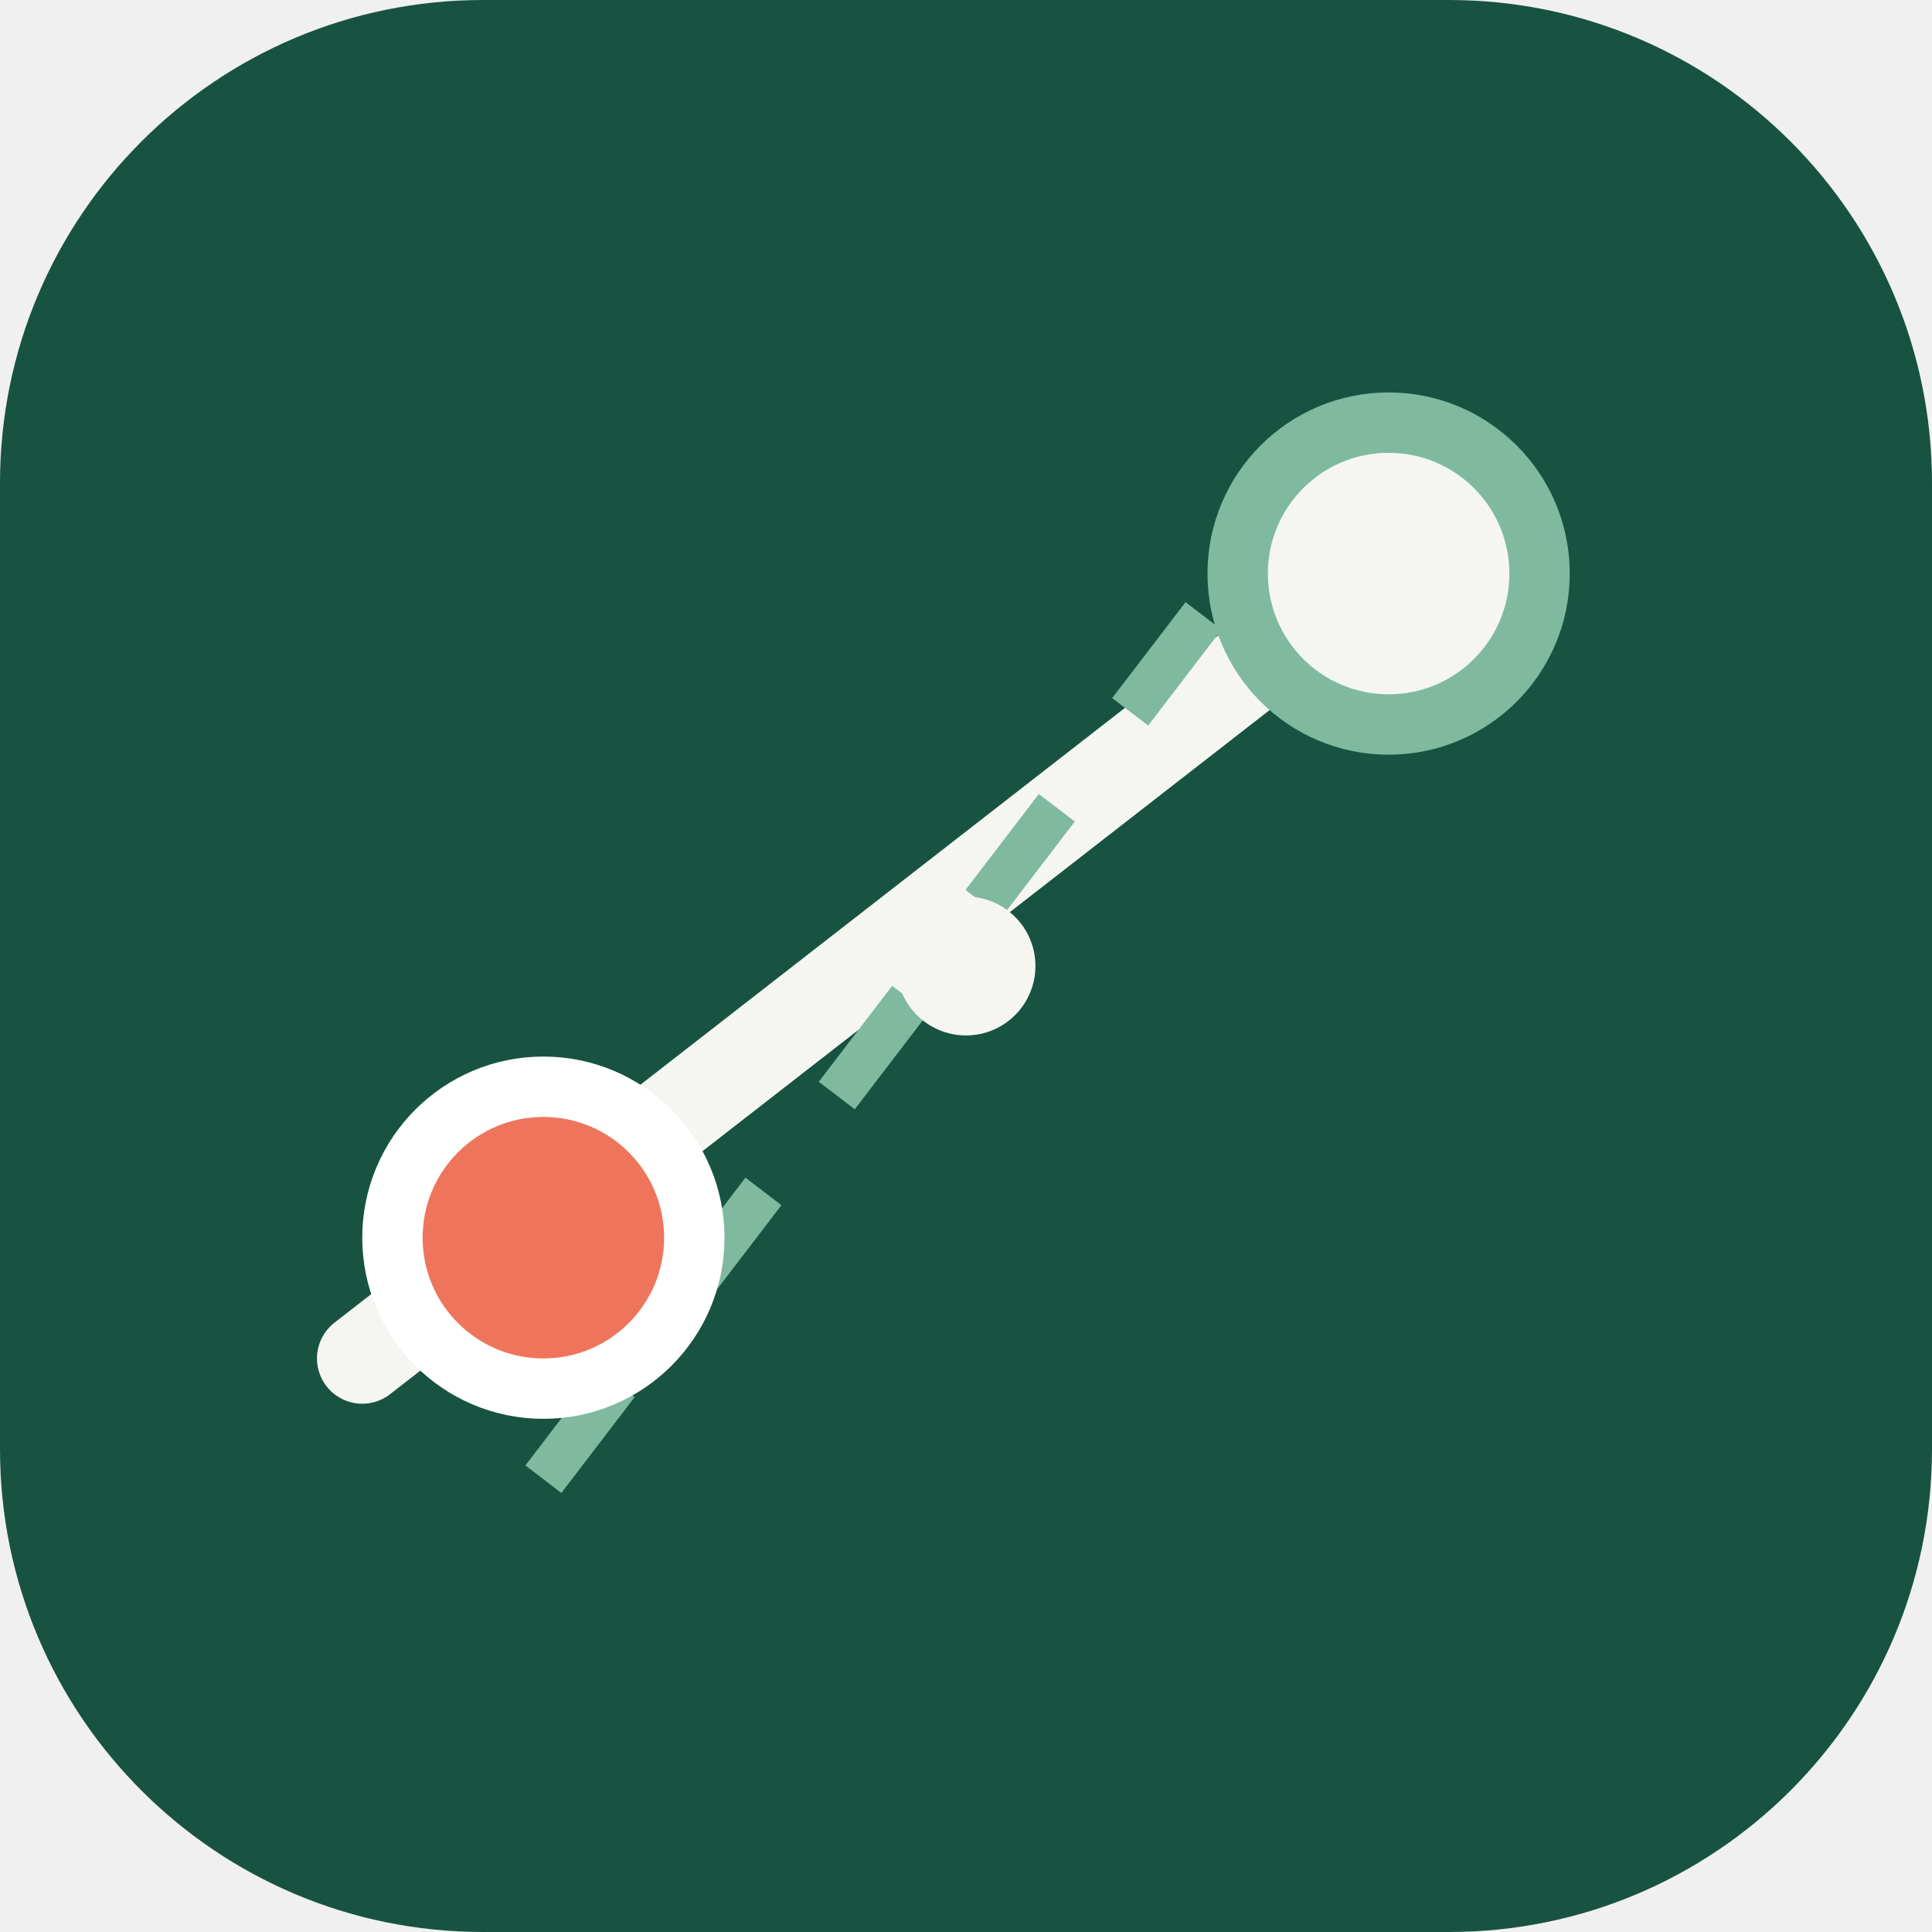
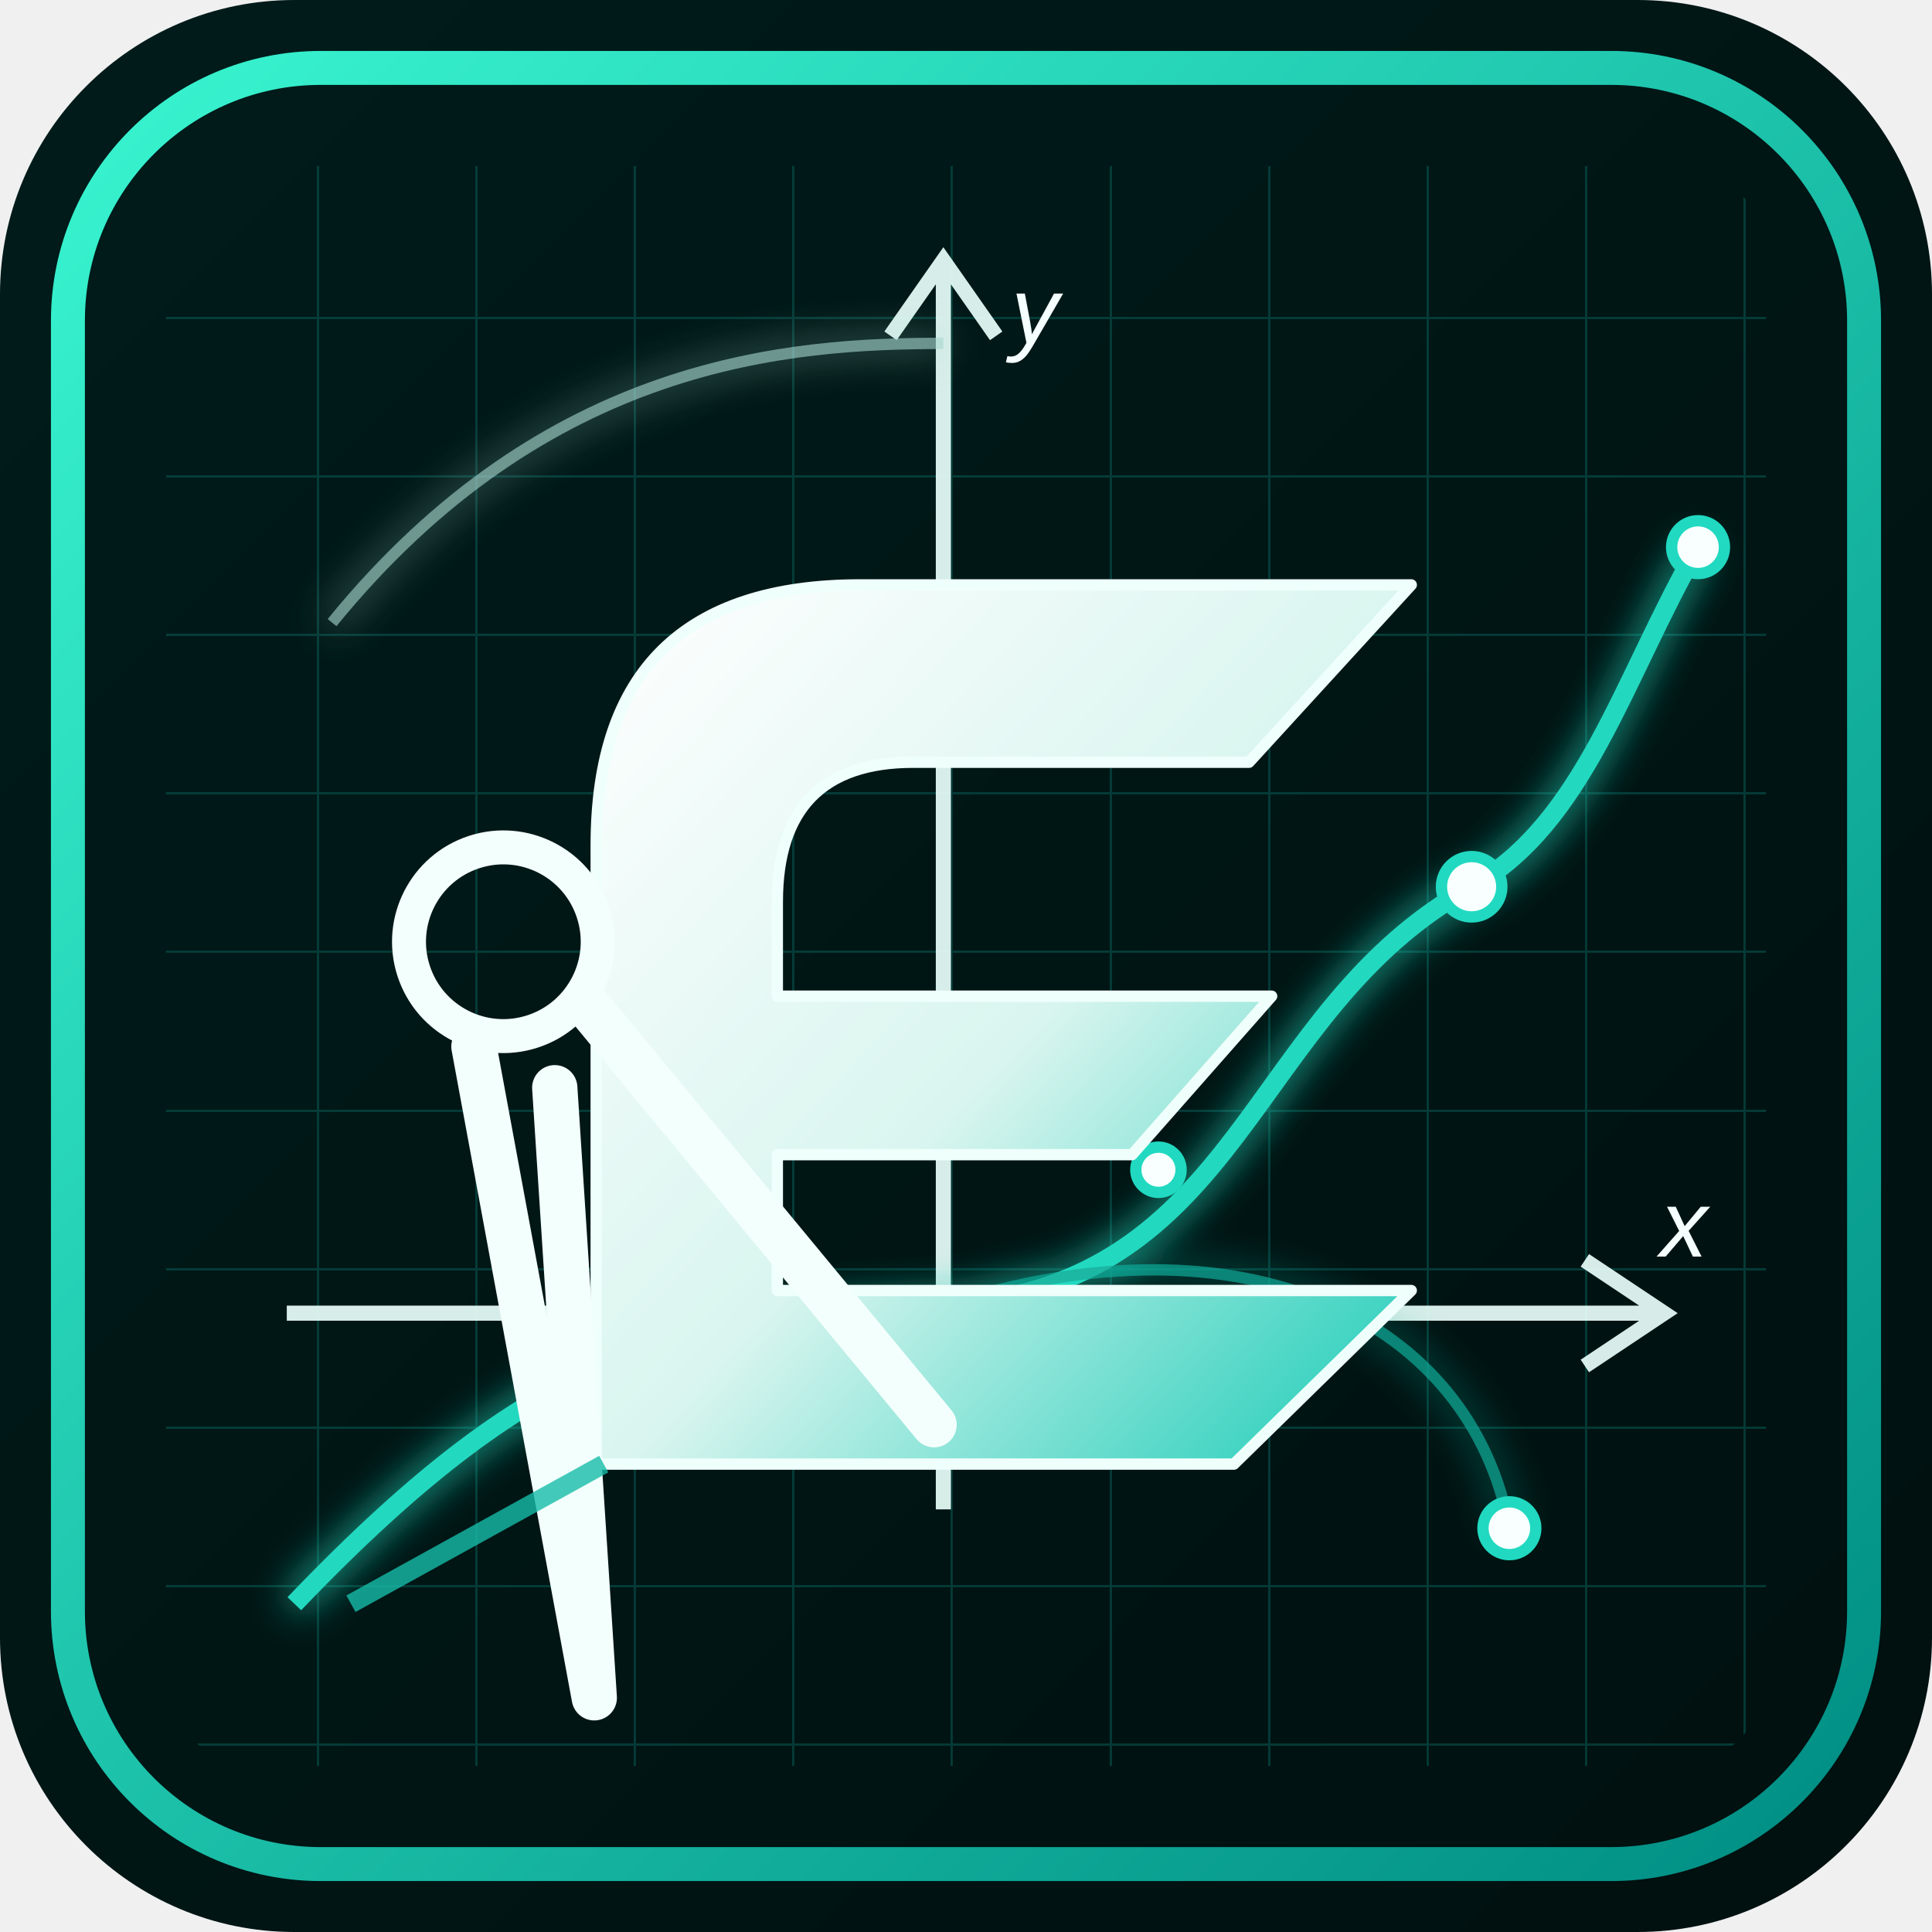
- <svg xmlns="http://www.w3.org/2000/svg" viewBox="0 0 64 64">
-   <rect width="64" height="64" rx="16" fill="#185342" />
-   <path d="M12 45 48 17" fill="none" stroke="#f5f6f2" stroke-width="3" stroke-linecap="round" />
-   <path d="M18 49 44 15" fill="none" stroke="#7fbaa0" stroke-width="1.5" stroke-dasharray="4 4" />
-   <circle cx="18" cy="41" r="5" fill="#ee755b" stroke="#fff" stroke-width="2" />
-   <circle cx="46" cy="19" r="5" fill="#f5f6f2" stroke="#7fbaa0" stroke-width="2" />
-   <circle cx="32" cy="32" r="2.3" fill="#f5f6f2" />
+ <svg xmlns="http://www.w3.org/2000/svg" width="512" height="512" viewBox="0 0 512 512">
+   <defs>
+     <linearGradient id="bg" x1="0" y1="0" x2="1" y2="1">
+       <stop stop-color="#001c1b" />
+       <stop offset="1" stop-color="#00100f" />
+     </linearGradient>
+     <linearGradient id="edge" x1="0" y1="0" x2="1" y2="1">
+       <stop stop-color="#39f5d0" />
+       <stop offset="1" stop-color="#008d83" />
+     </linearGradient>
+     <linearGradient id="mark" x1="0" y1="0" x2="1" y2="1">
+       <stop stop-color="#fff" />
+       <stop offset=".52" stop-color="#d9f5ef" />
+       <stop offset="1" stop-color="#18cbb6" />
+     </linearGradient>
+     <pattern id="grid" width="42" height="42" patternUnits="userSpaceOnUse">
+       <path d="M42 0H0V42" fill="none" stroke="#0a5a53" stroke-width="1.2" opacity=".55" />
+     </pattern>
+     <filter id="glow">
+       <feGaussianBlur stdDeviation="5" result="b" />
+       <feMerge>
+         <feMergeNode in="b" />
+         <feMergeNode in="SourceGraphic" />
+       </feMerge>
+     </filter>
+   </defs>
+   <rect width="512" height="512" rx="78" fill="url(#bg)" />
+   <rect x="18" y="18" width="476" height="476" rx="67" fill="none" stroke="url(#edge)" stroke-width="9" />
+   <rect x="44" y="44" width="424" height="424" rx="24" fill="url(#grid)" />
+   <g stroke="#e9fffb" stroke-width="4" fill="none" opacity=".92">
+     <path d="M250 400V72m-14 17 14-20 14 20M76 348H438m-18-14 21 14-21 14" />
+   </g>
+   <g fill="#f5fffd" font-family="Arial,sans-serif" font-size="25" font-style="italic">
+     <text x="268" y="91">y</text>
+     <text x="440" y="333">x</text>
+   </g>
+   <g fill="none" stroke="#20d9c0" stroke-width="5" filter="url(#glow)">
+     <path d="M78 425 C145 355 180 350 250 346 C330 341 330 268 390 235 C420 218 430 180 450 145" />
+     <path d="M88 165 C145 95 210 91 250 91" stroke="#a6d7ce" stroke-width="3" opacity=".6" />
+     <path d="M250 346 C330 320 390 350 400 405" stroke="#18a999" stroke-width="3" opacity=".7" />
+   </g>
+   <g fill="#f8fffe" stroke="#20d9c0" stroke-width="3">
+     <circle cx="390" cy="235" r="8" />
+     <circle cx="450" cy="145" r="7" />
+     <circle cx="307" cy="310" r="6" />
+     <circle cx="400" cy="405" r="7" />
+   </g>
+   <path d="M158 388V224Q158 155 228 155H374L331 202H242Q206 202 206 239V264H337L300 306H206V342H374L327 388Z" fill="url(#mark)" stroke="#effffb" stroke-width="3" stroke-linejoin="round" />
+   <g transform="translate(78 215) rotate(-18)" fill="none" stroke="#f3fffc" stroke-width="12" stroke-linecap="round" stroke-linejoin="round">
+     <circle cx="42" cy="50" r="25" stroke-width="9" />
+     <path d="M26 74 3 248 43 91M58 73 111 207" />
+   </g>
+   <path d="M93 425 160 388" stroke="#16bba9" stroke-width="5" opacity=".8" />
</svg>
